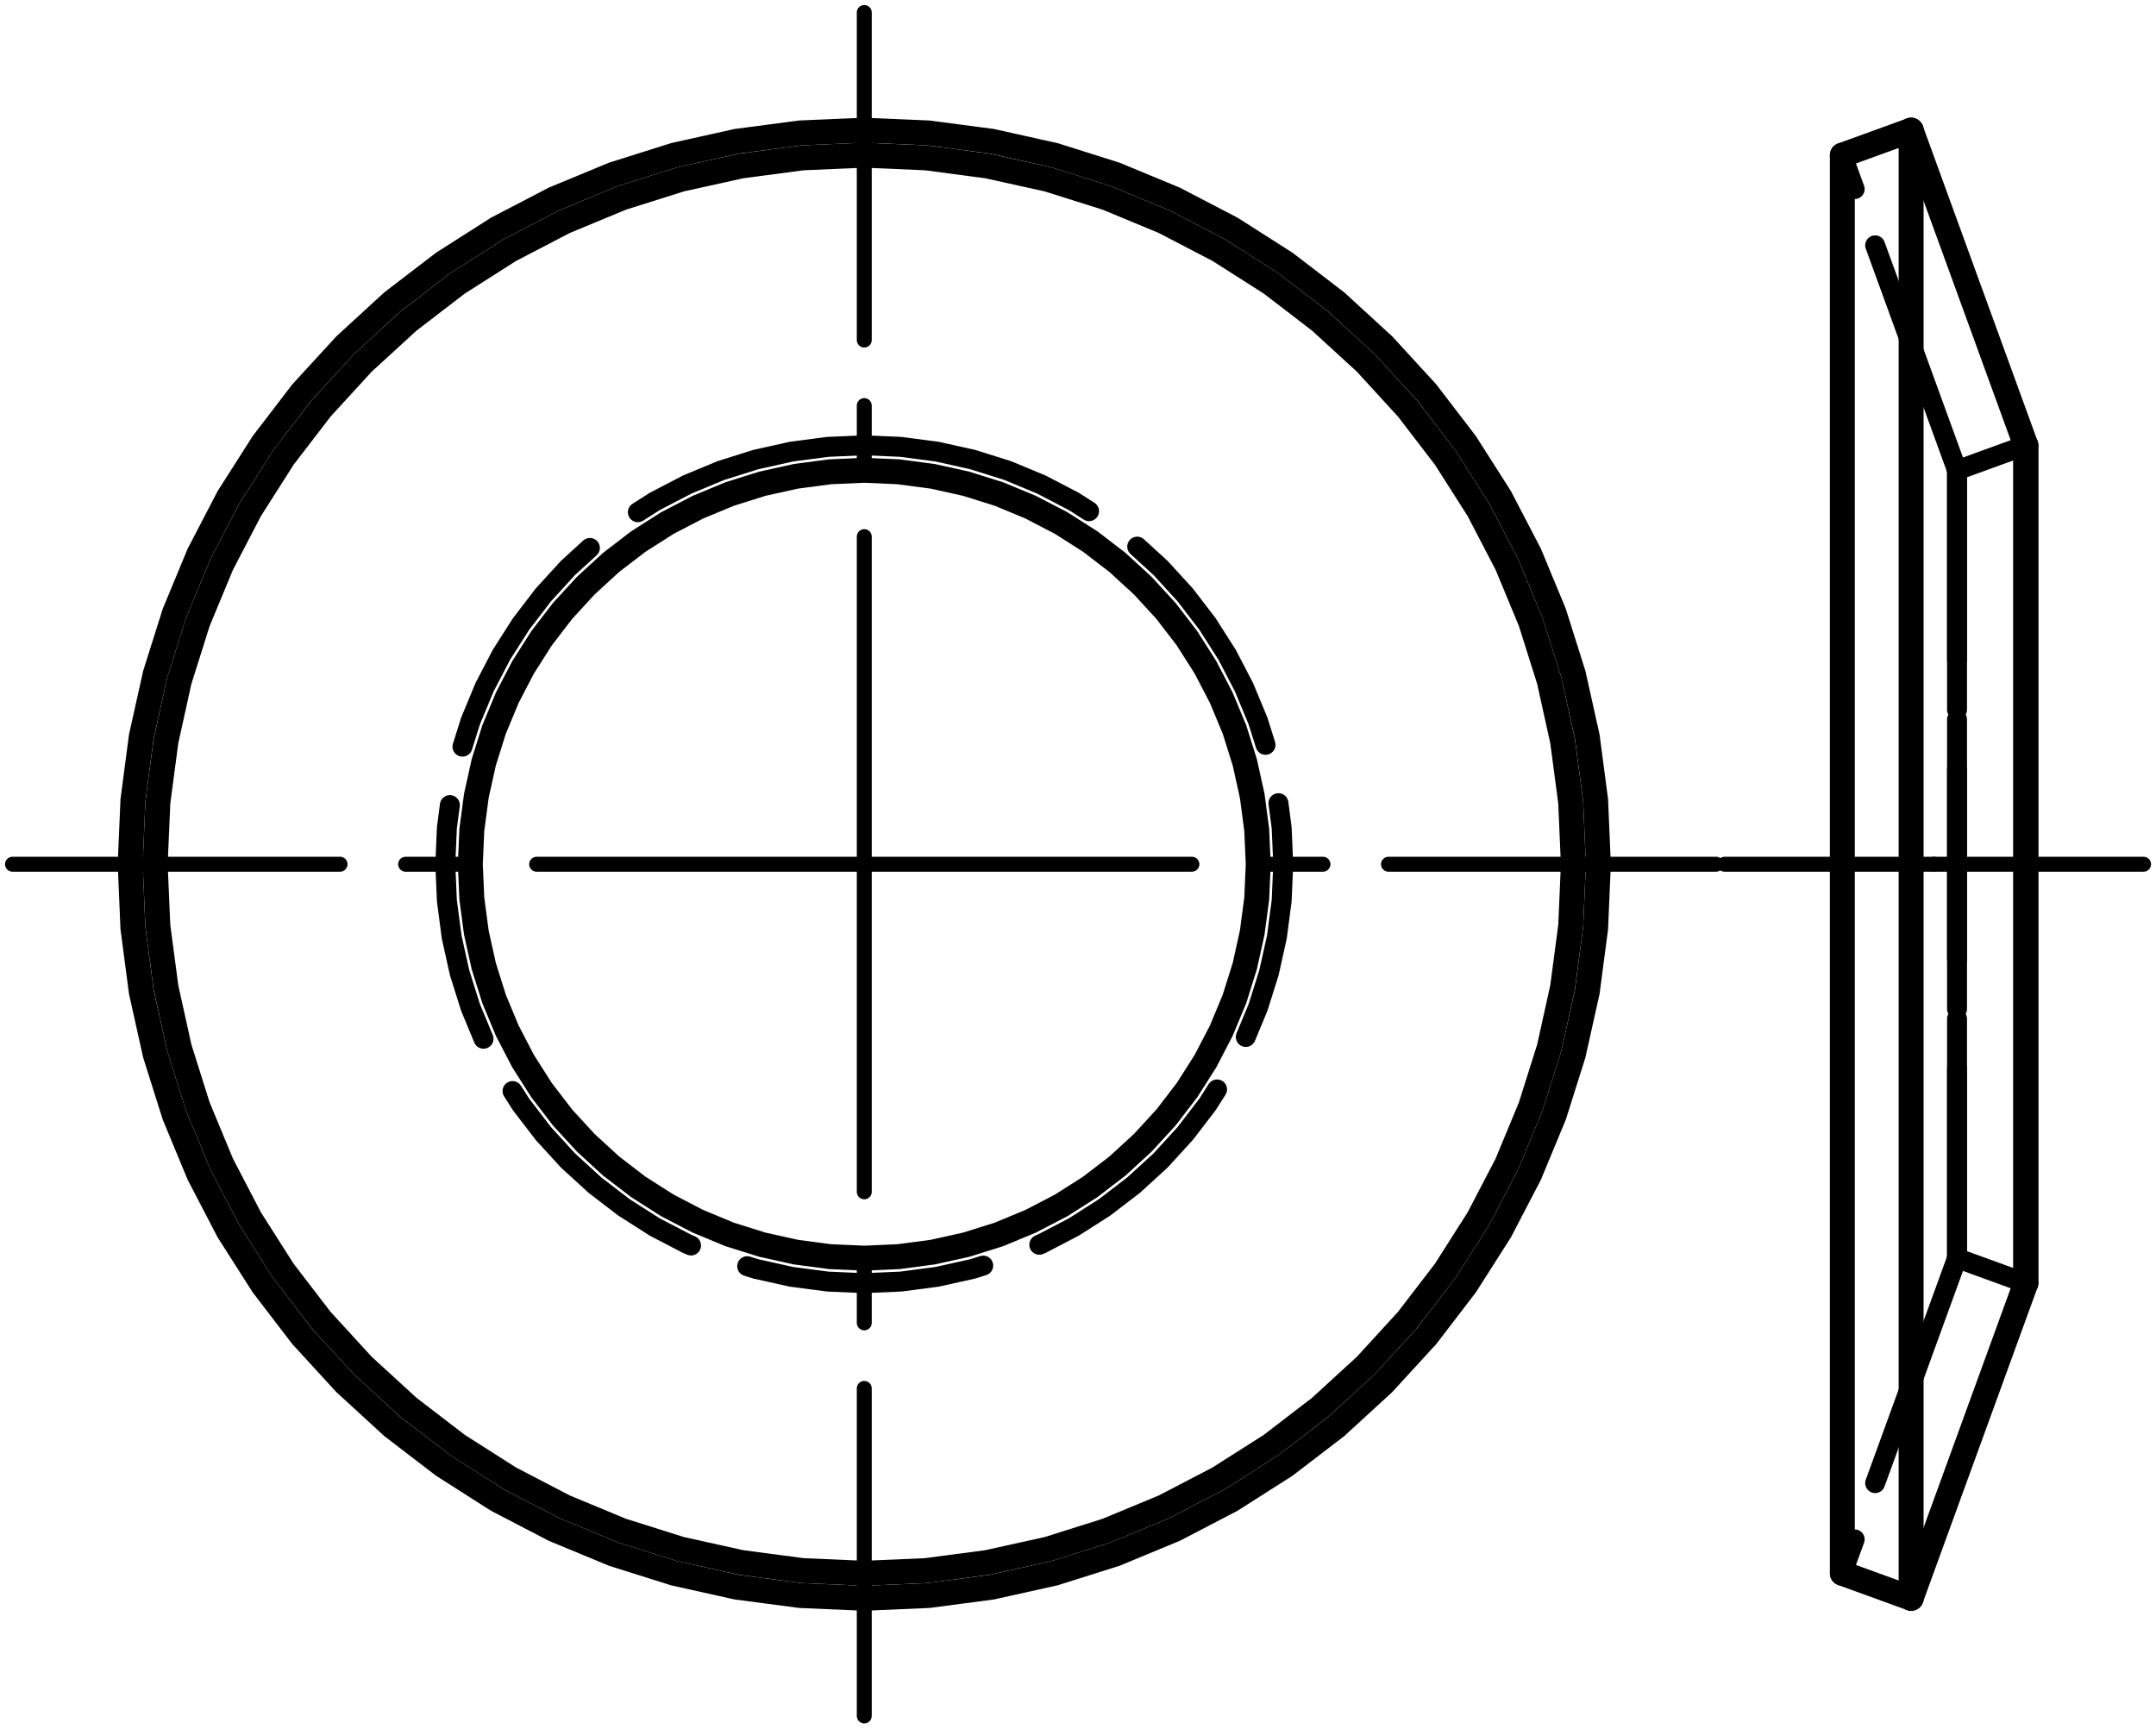
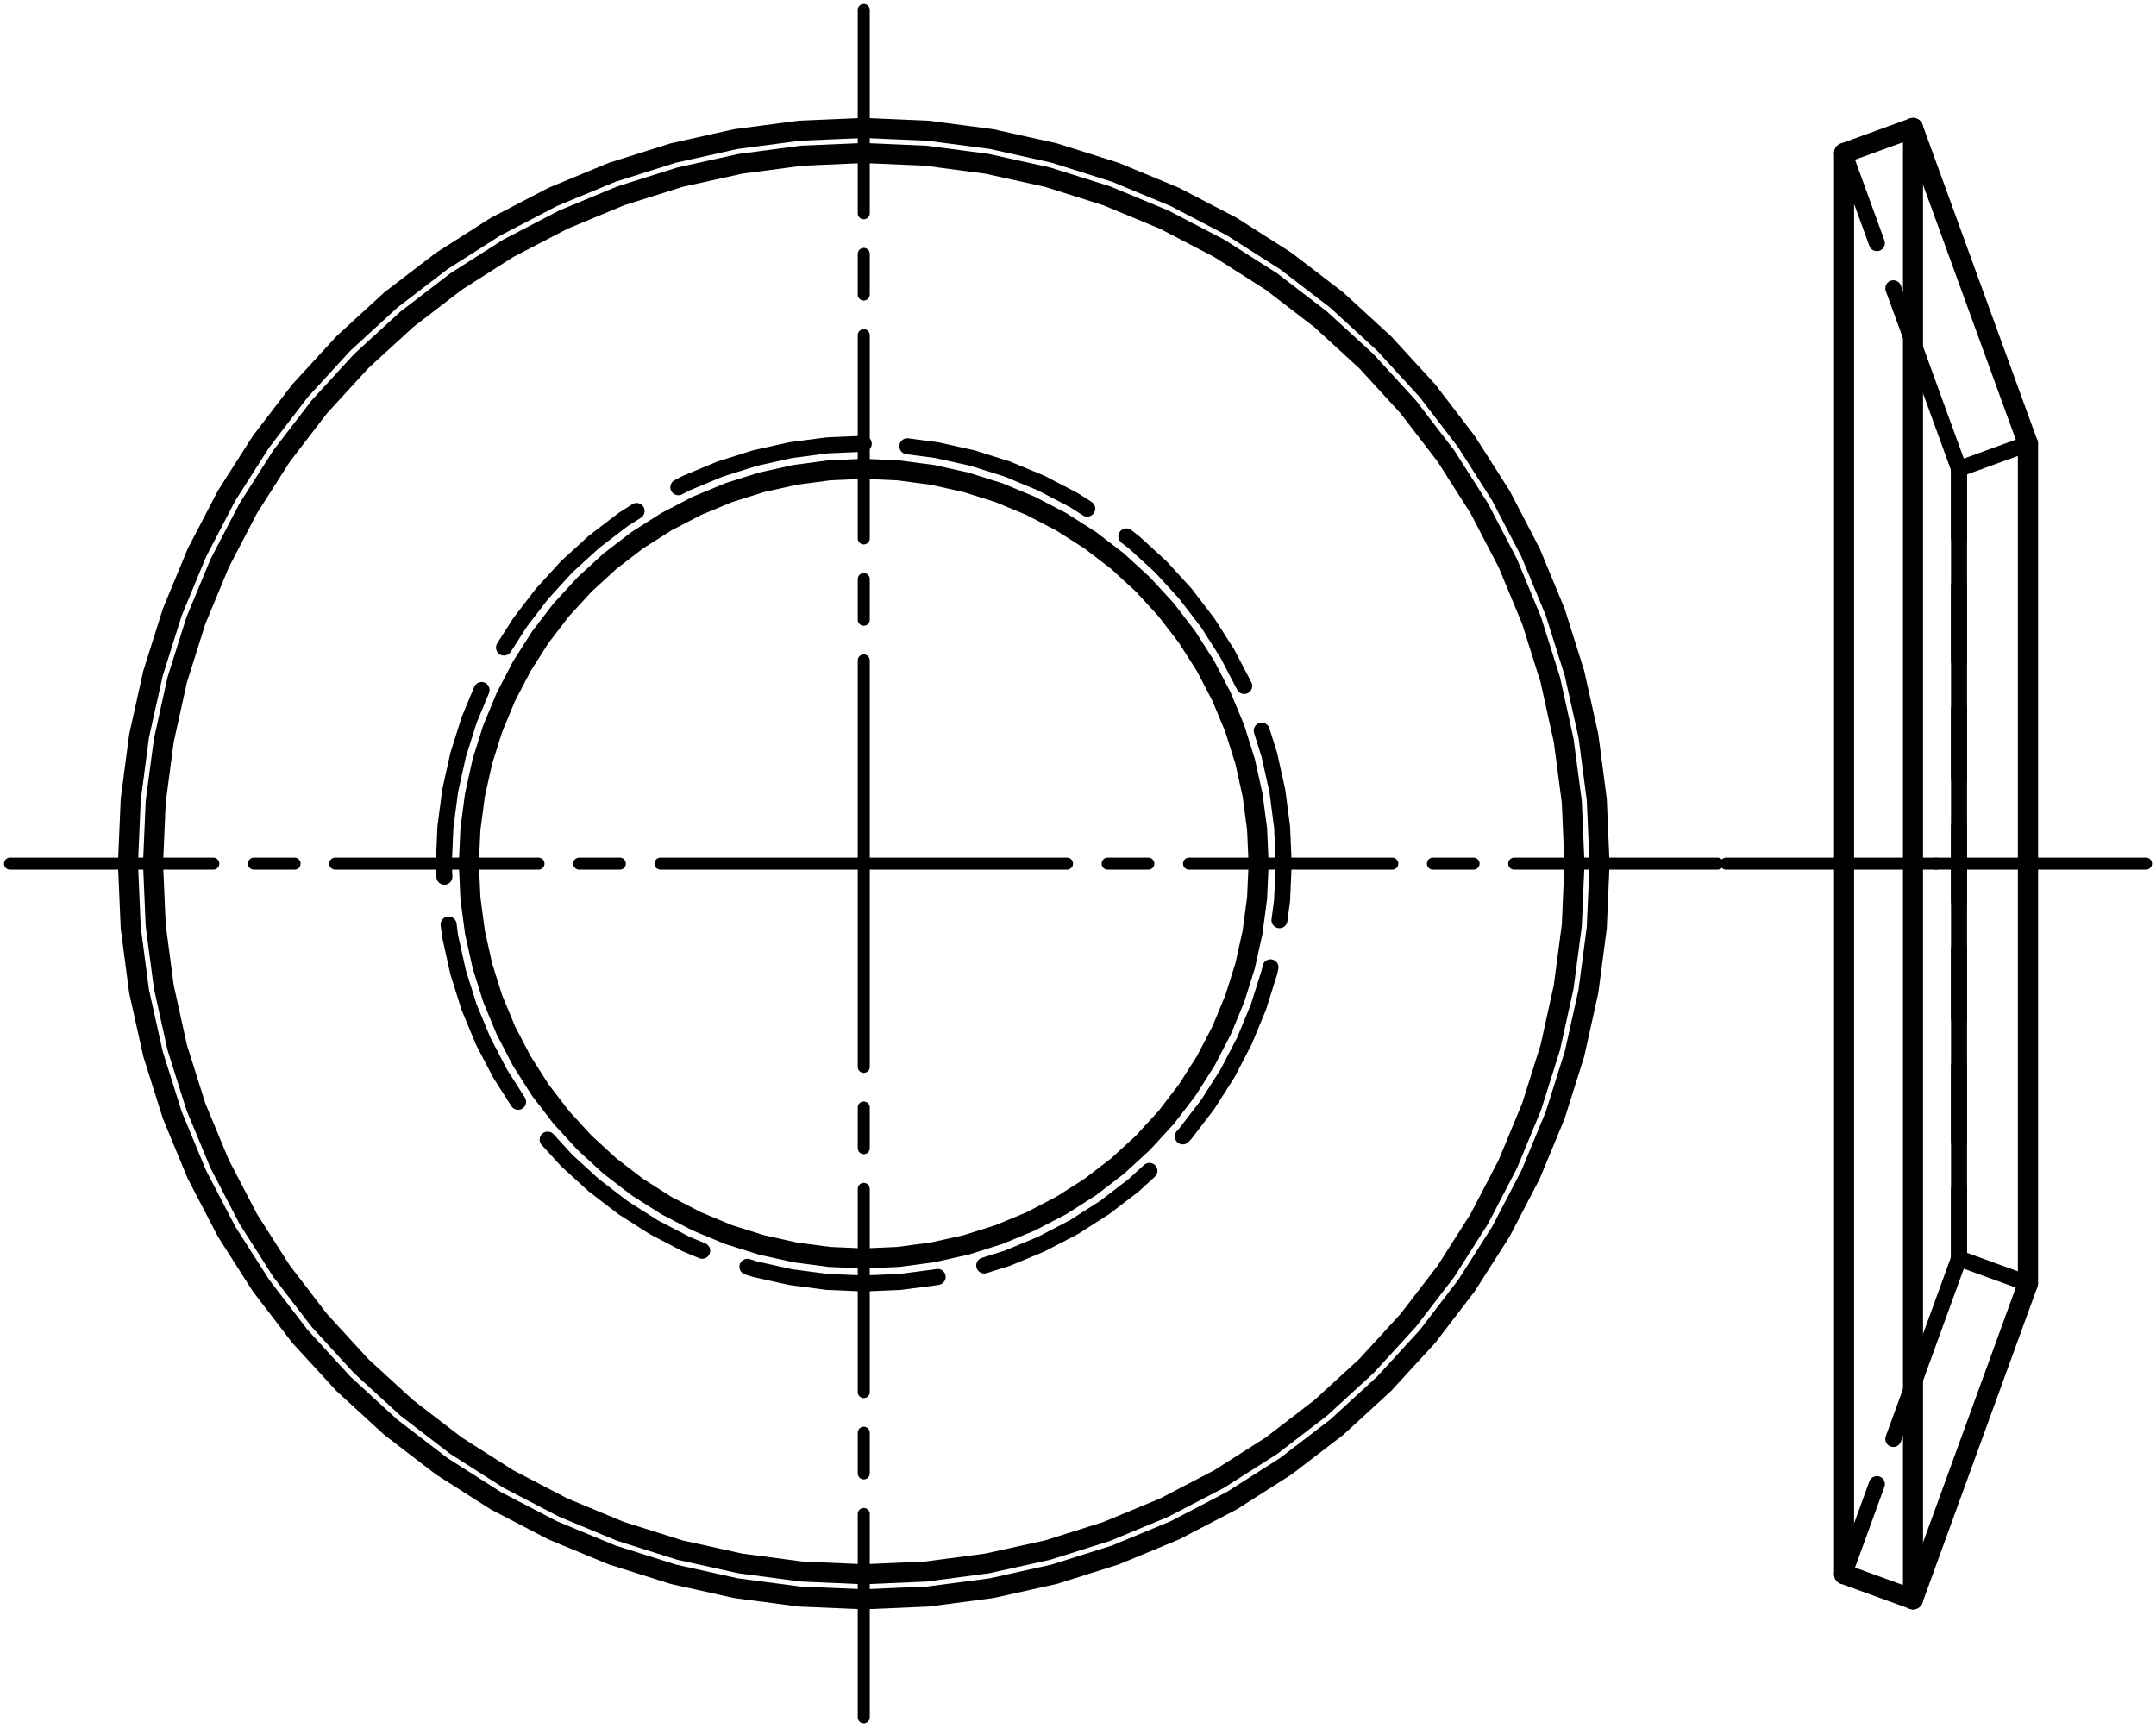
- <svg xmlns="http://www.w3.org/2000/svg" width="35.358mm" height="28.348mm" viewBox="-14.174 -14.174 35.358 28.348" version="1.1">
+ <svg xmlns="http://www.w3.org/2000/svg" width="35.277mm" height="28.266mm" viewBox="-14.133 -14.133 35.277 28.266" version="1.1">
  <g transform="scale(1,-1)" stroke-linecap="round">
-     <g fill="none" stroke="rgb(0,0,0)" stroke-width="0.409" id="Visible">
+     <g fill="none" stroke="rgb(0,0,0)" stroke-width="0.328" id="Visible">
      <path d="M 0.0,6.461 L -0.563,6.436 L -1.122,6.362 L -1.672,6.24 L -2.21,6.071 L -2.73,5.855 L -3.23,5.595 L -3.706,5.292 L -4.153,4.949 L -4.568,4.568 L -4.949,4.153 L -5.292,3.706 L -5.595,3.23 L -5.855,2.73 L -6.071,2.21 L -6.24,1.672 L -6.362,1.122 L -6.436,0.563 L -6.461,0.0 L -6.436,-0.563 L -6.362,-1.122 L -6.24,-1.672 L -6.071,-2.21 L -5.855,-2.73 L -5.595,-3.23 L -5.292,-3.706 L -4.949,-4.153 L -4.568,-4.568 L -4.153,-4.949 L -3.706,-5.292 L -3.23,-5.595 L -2.73,-5.855 L -2.21,-6.071 L -1.672,-6.24 L -1.122,-6.362 L -0.563,-6.436 L -0.0,-6.461 L 0.563,-6.436 L 1.122,-6.362 L 1.672,-6.24 L 2.21,-6.071 L 2.73,-5.855 L 3.23,-5.595 L 3.706,-5.292 L 4.153,-4.949 L 4.568,-4.568 L 4.949,-4.153 L 5.292,-3.706 L 5.595,-3.23 L 5.855,-2.73 L 6.071,-2.21 L 6.24,-1.672 L 6.362,-1.122 L 6.436,-0.563 L 6.461,-0.0 L 6.436,0.563 L 6.362,1.122 L 6.24,1.672 L 6.071,2.21 L 5.855,2.73 L 5.595,3.23 L 5.292,3.706 L 4.949,4.153 L 4.568,4.568 L 4.153,4.949 L 3.706,5.292 L 3.23,5.595 L 2.73,5.855 L 2.21,6.071 L 1.672,6.24 L 1.122,6.362 L 0.563,6.436 L 0.0,6.461" />
      <path d="M 0.0,12.039 L -1.049,11.994 L -2.091,11.857 L -3.116,11.629 L -4.118,11.313 L -5.088,10.911 L -6.02,10.426 L -6.905,9.862 L -7.739,9.223 L -8.513,8.513 L -9.223,7.739 L -9.862,6.905 L -10.426,6.02 L -10.911,5.088 L -11.313,4.118 L -11.629,3.116 L -11.857,2.091 L -11.994,1.049 L -12.039,-0.0 L -11.994,-1.049 L -11.857,-2.091 L -11.629,-3.116 L -11.313,-4.118 L -10.911,-5.088 L -10.426,-6.02 L -9.862,-6.905 L -9.223,-7.739 L -8.513,-8.513 L -7.739,-9.223 L -6.905,-9.862 L -6.02,-10.426 L -5.088,-10.911 L -4.118,-11.313 L -3.116,-11.629 L -2.091,-11.857 L -1.049,-11.994 L 0.0,-12.039 L 1.049,-11.994 L 2.091,-11.857 L 3.116,-11.629 L 4.118,-11.313 L 5.088,-10.911 L 6.02,-10.426 L 6.905,-9.862 L 7.739,-9.223 L 8.513,-8.513 L 9.223,-7.739 L 9.862,-6.905 L 10.426,-6.02 L 10.911,-5.088 L 11.313,-4.118 L 11.629,-3.116 L 11.857,-2.091 L 11.994,-1.049 L 12.039,0.0 L 11.994,1.049 L 11.857,2.091 L 11.629,3.116 L 11.313,4.118 L 10.911,5.088 L 10.426,6.02 L 9.862,6.905 L 9.223,7.739 L 8.513,8.513 L 7.739,9.223 L 6.905,9.862 L 6.02,10.426 L 5.088,10.911 L 4.118,11.313 L 3.116,11.629 L 2.091,11.857 L 1.049,11.994 L -0.0,12.039" />
      <path d="M 0.0,11.629 L -1.014,11.585 L -2.019,11.452 L -3.01,11.233 L -3.977,10.928 L -4.915,10.539 L -5.814,10.071 L -6.67,9.526 L -7.475,8.908 L -8.223,8.223 L -8.908,7.475 L -9.526,6.67 L -10.071,5.814 L -10.539,4.915 L -10.928,3.977 L -11.233,3.01 L -11.452,2.019 L -11.585,1.014 L -11.629,-0.0 L -11.585,-1.014 L -11.452,-2.019 L -11.233,-3.01 L -10.928,-3.977 L -10.539,-4.915 L -10.071,-5.814 L -9.526,-6.67 L -8.908,-7.475 L -8.223,-8.223 L -7.475,-8.908 L -6.67,-9.526 L -5.814,-10.071 L -4.915,-10.539 L -3.977,-10.928 L -3.01,-11.233 L -2.019,-11.452 L -1.014,-11.585 L 0.0,-11.629 L 1.014,-11.585 L 2.019,-11.452 L 3.01,-11.233 L 3.977,-10.928 L 4.915,-10.539 L 5.814,-10.071 L 6.67,-9.526 L 7.475,-8.908 L 8.223,-8.223 L 8.908,-7.475 L 9.526,-6.67 L 10.071,-5.814 L 10.539,-4.915 L 10.928,-3.977 L 11.233,-3.01 L 11.452,-2.019 L 11.585,-1.014 L 11.629,0.0 L 11.585,1.014 L 11.452,2.019 L 11.233,3.01 L 10.928,3.977 L 10.539,4.915 L 10.071,5.814 L 9.526,6.67 L 8.908,7.475 L 8.223,8.223 L 7.475,8.908 L 6.67,9.526 L 5.814,10.071 L 4.915,10.539 L 3.977,10.928 L 3.01,11.233 L 2.019,11.452 L 1.014,11.585 L -0.0,11.629" />
      <line x1="19.049" y1="6.871" x2="19.049" y2="-6.871" />
      <line x1="19.049" y1="-6.871" x2="19.049" y2="6.871" />
      <line x1="17.168" y1="-12.039" x2="17.168" y2="12.039" />
      <line x1="16.04" y1="-11.629" x2="16.04" y2="11.629" />
      <line x1="19.049" y1="6.871" x2="17.168" y2="12.039" />
      <line x1="19.049" y1="-6.871" x2="17.168" y2="-12.039" />
      <line x1="16.04" y1="11.629" x2="17.168" y2="12.039" />
      <line x1="16.04" y1="-11.629" x2="17.168" y2="-12.039" />
    </g>
-     <g fill="none" stroke="rgb(0,0,0)" stroke-width="0.327" id="Hidden" stroke-dasharray="3.926 0.982">
+     <g fill="none" stroke="rgb(0,0,0)" stroke-width="0.262" id="Hidden" stroke-dasharray="3.144 0.786">
      <path d="M 0.0,6.871 L -0.599,6.845 L -1.193,6.767 L -1.778,6.637 L -2.35,6.457 L -2.904,6.227 L -3.436,5.95 L -3.941,5.628 L -4.417,5.263 L -4.859,4.859 L -5.263,4.417 L -5.628,3.941 L -5.95,3.436 L -6.227,2.904 L -6.457,2.35 L -6.637,1.778 L -6.767,1.193 L -6.845,0.599 L -6.871,0.0 L -6.845,-0.599 L -6.767,-1.193 L -6.637,-1.778 L -6.457,-2.35 L -6.227,-2.904 L -5.95,-3.436 L -5.628,-3.941 L -5.263,-4.417 L -4.859,-4.859 L -4.417,-5.263 L -3.941,-5.628 L -3.436,-5.95 L -2.904,-6.227 L -2.35,-6.457 L -1.778,-6.637 L -1.193,-6.767 L -0.599,-6.845 L -0.0,-6.871 L 0.599,-6.845 L 1.193,-6.767 L 1.778,-6.637 L 2.35,-6.457 L 2.904,-6.227 L 3.436,-5.95 L 3.941,-5.628 L 4.417,-5.263 L 4.859,-4.859 L 5.263,-4.417 L 5.628,-3.941 L 5.95,-3.436 L 6.227,-2.904 L 6.457,-2.35 L 6.637,-1.778 L 6.767,-1.193 L 6.845,-0.599 L 6.871,-0.0 L 6.845,0.599 L 6.767,1.193 L 6.637,1.778 L 6.457,2.35 L 6.227,2.904 L 5.95,3.436 L 5.628,3.941 L 5.263,4.417 L 4.859,4.859 L 4.417,5.263 L 3.941,5.628 L 3.436,5.95 L 2.904,6.227 L 2.35,6.457 L 1.778,6.637 L 1.193,6.767 L 0.599,6.845 L 0.0,6.871" />
      <line x1="17.921" y1="6.461" x2="17.921" y2="-6.461" />
      <line x1="17.921" y1="-6.461" x2="17.921" y2="6.461" />
      <line x1="17.168" y1="12.039" x2="17.168" y2="-12.039" />
      <line x1="16.04" y1="11.629" x2="16.04" y2="-11.629" />
      <line x1="17.921" y1="6.461" x2="19.049" y2="6.871" />
      <line x1="17.921" y1="-6.461" x2="19.049" y2="-6.871" />
      <line x1="17.921" y1="6.461" x2="16.04" y2="11.629" />
      <line x1="17.921" y1="-6.461" x2="16.04" y2="-11.629" />
    </g>
-     <g fill="none" stroke="rgb(0,0,0)" stroke-width="0.245" id="Center">
-       <line x1="0.0" y1="0.0" x2="-5.373" y2="0.0" />
-       <line x1="-6.447" y1="0.0" x2="-7.522" y2="0.0" />
-       <line x1="-8.597" y1="0.0" x2="-13.969" y2="0.0" />
-       <line x1="0.0" y1="0.0" x2="5.373" y2="0.0" />
-       <line x1="6.447" y1="0.0" x2="7.522" y2="0.0" />
-       <line x1="8.597" y1="0.0" x2="13.969" y2="0.0" />
-       <line x1="0.0" y1="0.0" x2="0.0" y2="-5.373" />
-       <line x1="0.0" y1="-6.447" x2="0.0" y2="-7.522" />
-       <line x1="0.0" y1="-8.597" x2="0.0" y2="-13.969" />
-       <line x1="0.0" y1="0.0" x2="0.0" y2="5.373" />
-       <line x1="0.0" y1="6.447" x2="0.0" y2="7.522" />
-       <line x1="0.0" y1="8.597" x2="0.0" y2="13.969" />
+     <g fill="none" stroke="rgb(0,0,0)" stroke-width="0.197" id="Center">
+       <line x1="0.0" y1="0.0" x2="-3.326" y2="0.0" />
+       <line x1="-3.991" y1="0.0" x2="-4.656" y2="0.0" />
+       <line x1="-5.322" y1="0.0" x2="-8.648" y2="0.0" />
+       <line x1="-9.313" y1="0.0" x2="-9.978" y2="0.0" />
+       <line x1="-10.643" y1="0.0" x2="-13.969" y2="0.0" />
+       <line x1="0.0" y1="0.0" x2="3.326" y2="0.0" />
+       <line x1="3.991" y1="0.0" x2="4.656" y2="0.0" />
+       <line x1="5.322" y1="0.0" x2="8.648" y2="0.0" />
+       <line x1="9.313" y1="0.0" x2="9.978" y2="0.0" />
+       <line x1="10.643" y1="0.0" x2="13.969" y2="0.0" />
+       <line x1="0.0" y1="0.0" x2="0.0" y2="-3.326" />
+       <line x1="0.0" y1="-3.991" x2="0.0" y2="-4.656" />
+       <line x1="0.0" y1="-5.322" x2="0.0" y2="-8.648" />
+       <line x1="0.0" y1="-9.313" x2="0.0" y2="-9.978" />
+       <line x1="0.0" y1="-10.643" x2="0.0" y2="-13.969" />
+       <line x1="0.0" y1="0.0" x2="0.0" y2="3.326" />
+       <line x1="0.0" y1="3.991" x2="0.0" y2="4.656" />
+       <line x1="0.0" y1="5.322" x2="0.0" y2="8.648" />
+       <line x1="0.0" y1="9.313" x2="0.0" y2="9.978" />
+       <line x1="0.0" y1="10.643" x2="0.0" y2="13.969" />
      <line x1="17.545" y1="0.0" x2="14.109" y2="0.0" />
      <line x1="17.545" y1="0.0" x2="20.98" y2="0.0" />
    </g>
  </g>
</svg>
